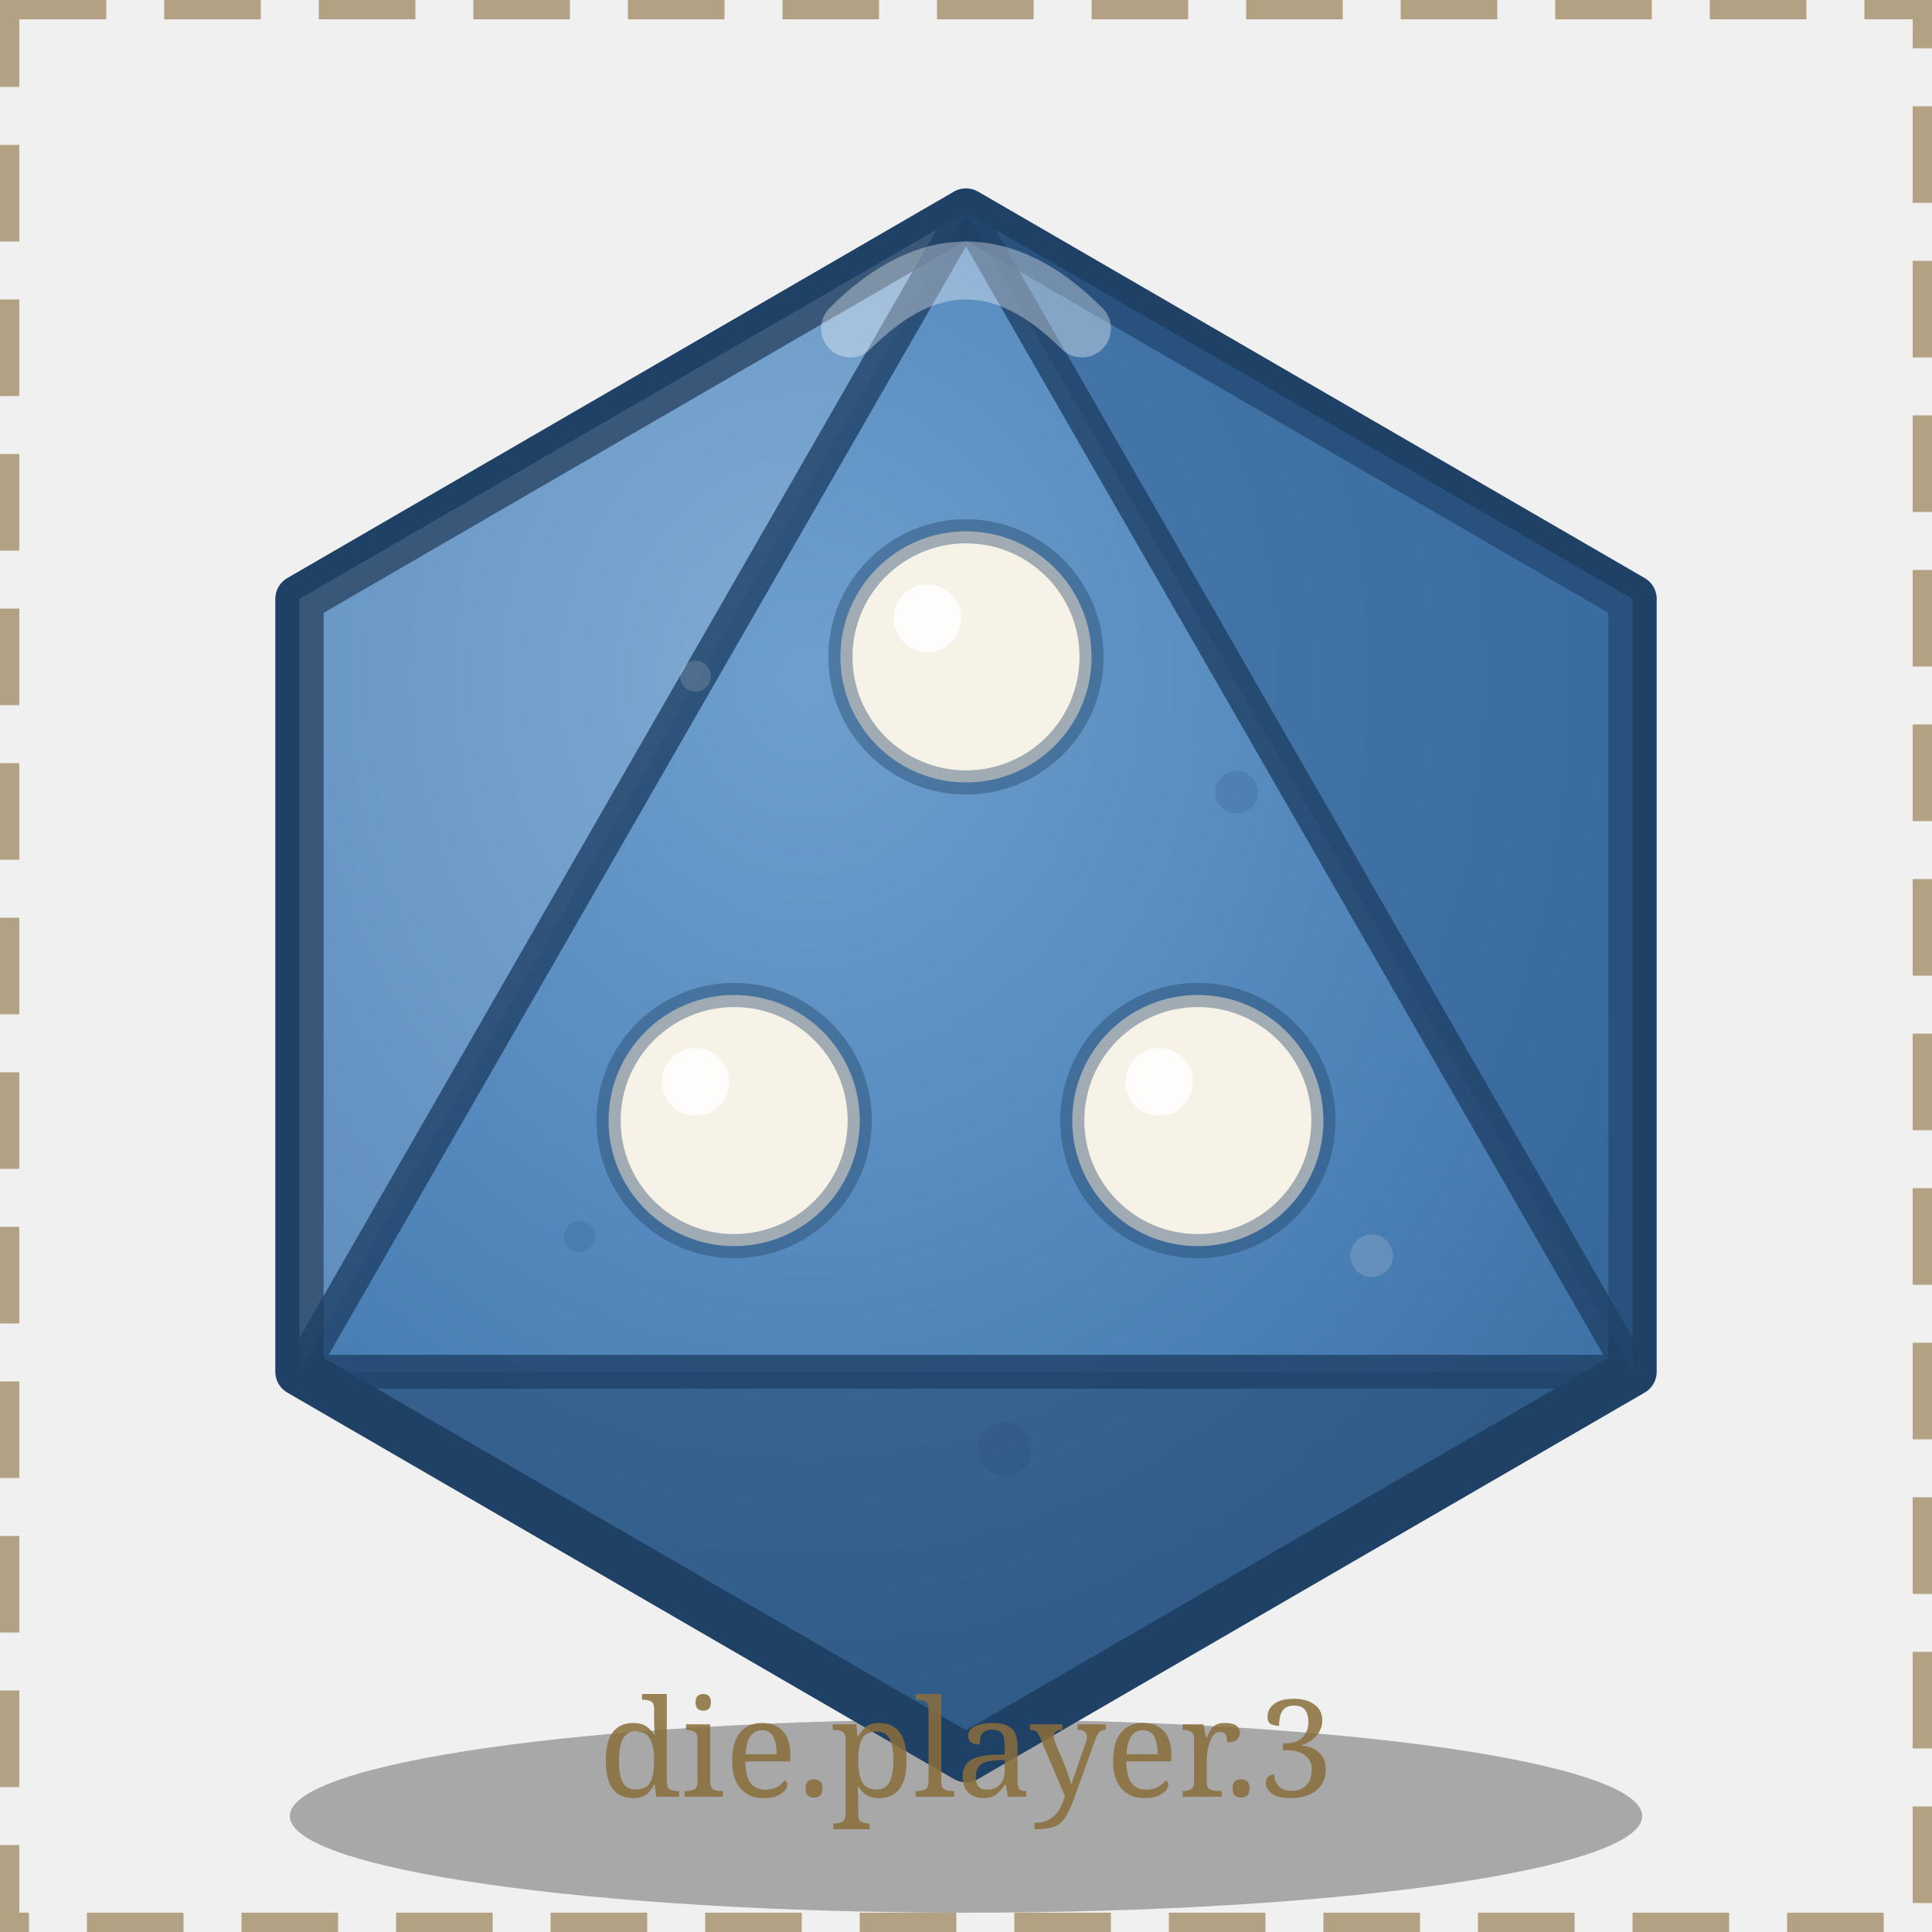
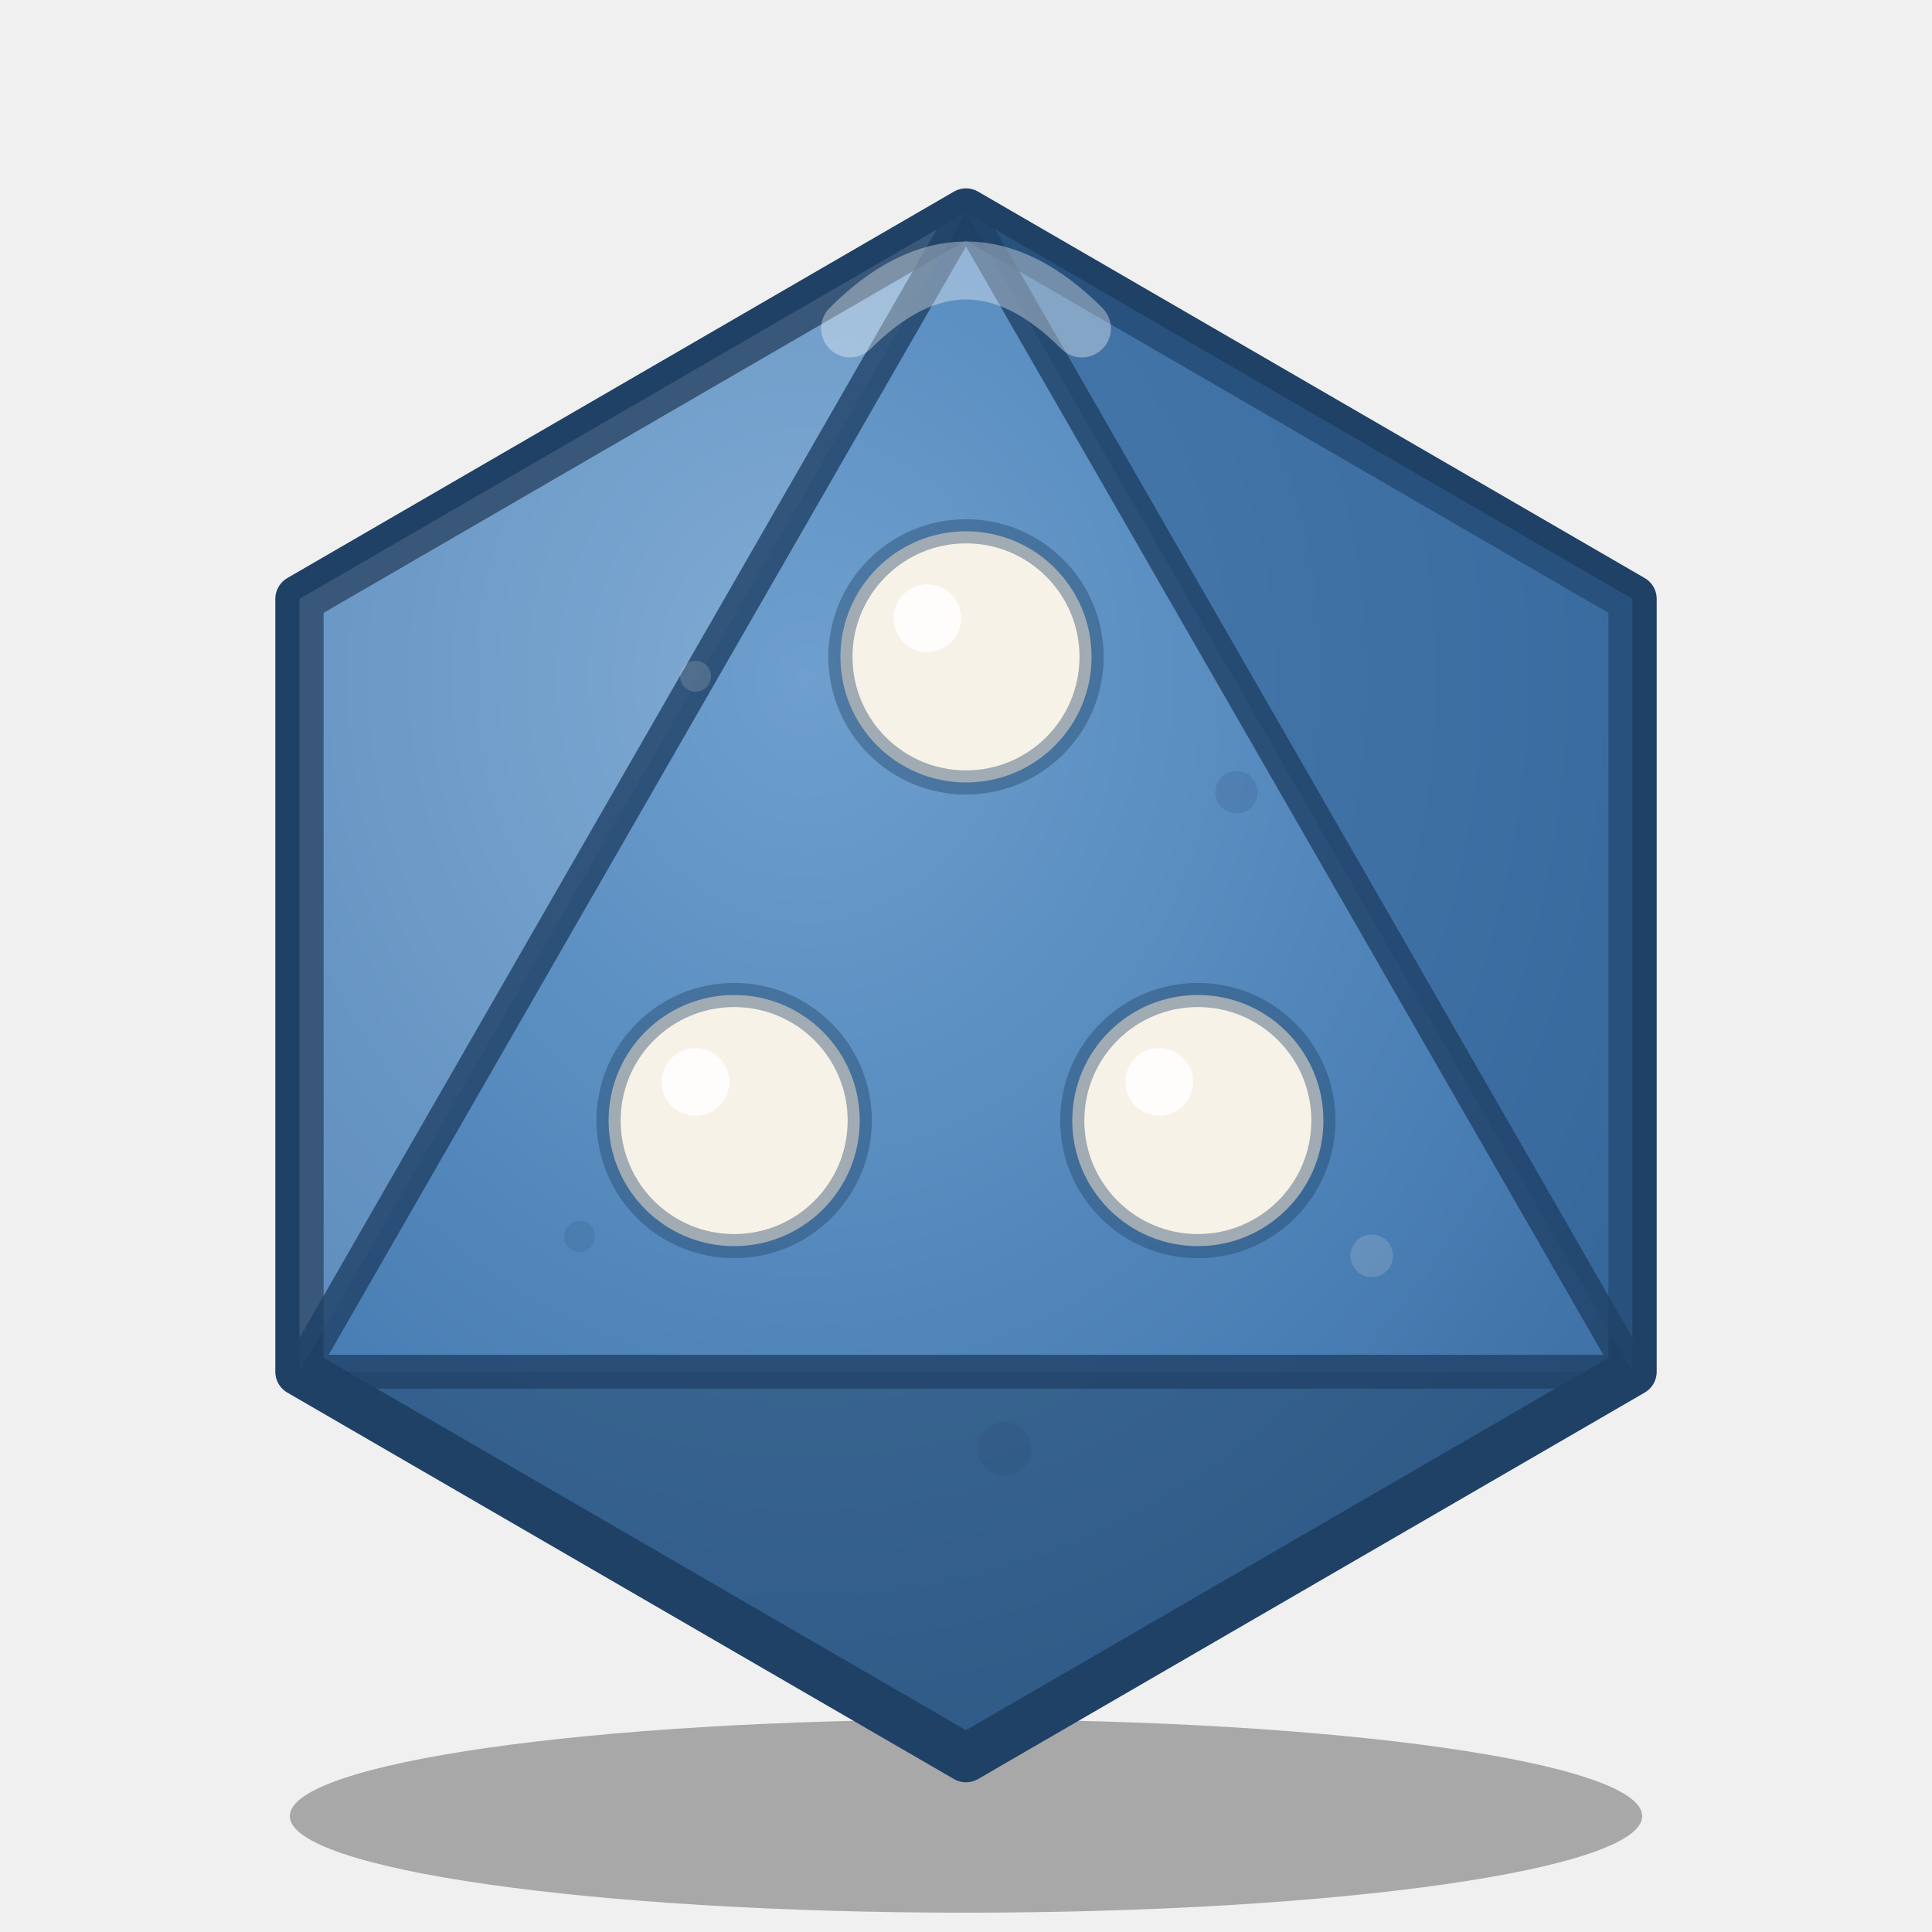
<svg xmlns="http://www.w3.org/2000/svg" viewBox="0 0 200 200">
  <defs>
    <radialGradient id="body" cx="0.38" cy="0.3" r="1">
      <stop offset="0%" stop-color="#6e9fce" />
      <stop offset="55%" stop-color="#4a7fb5" />
      <stop offset="100%" stop-color="#2f5f92" />
    </radialGradient>
  </defs>
  <ellipse cx="100" cy="188" rx="70" ry="10" fill="#000000" opacity="0.3" />
  <path d="M 100 22 L 169 62 L 169 142 L 100 182 L 31 142 L 31 62 Z" fill="url(#body)" stroke="#1f4166" stroke-width="5" stroke-linejoin="round" />
  <path d="M 100 22 L 31 62 L 31 142 Z" fill="#ffffff" opacity="0.12" />
  <path d="M 100 22 L 169 62 L 169 142 Z" fill="#2f5f92" opacity="0.55" />
  <path d="M 31 142 L 100 182 L 169 142 Z" fill="#1f4166" opacity="0.5" />
  <path d="M 100 22 L 169 142 L 31 142 Z" fill="none" stroke="#1f4166" stroke-width="3.5" opacity="0.8" stroke-linejoin="round" />
  <path d="M 88 34 Q 100 22 112 34" stroke="#ffffff" stroke-width="6" opacity="0.35" fill="none" stroke-linecap="round" />
  <circle cx="72" cy="70" r="1.6" fill="#f6f2e7" opacity="0.16" />
  <circle cx="128" cy="82" r="2.2" fill="#1f4166" opacity="0.16" />
  <circle cx="96" cy="60" r="2.8" fill="#f6f2e7" opacity="0.16" />
  <circle cx="60" cy="128" r="1.6" fill="#1f4166" opacity="0.16" />
  <circle cx="142" cy="130" r="2.2" fill="#f6f2e7" opacity="0.16" />
  <circle cx="104" cy="150" r="2.8" fill="#1f4166" opacity="0.16" />
  <circle cx="82" cy="108" r="1.6" fill="#f6f2e7" opacity="0.16" />
  <circle cx="120" cy="116" r="2.2" fill="#1f4166" opacity="0.16" />
  <circle cx="100" cy="68" r="13" fill="#f6f2e7" />
  <circle cx="100" cy="68" r="13" fill="none" stroke="#1f4166" stroke-opacity="0.4" stroke-width="2.5" />
  <circle cx="96" cy="64" r="3.5" fill="#ffffff" opacity="0.85" />
  <circle cx="76" cy="116" r="13" fill="#f6f2e7" />
  <circle cx="76" cy="116" r="13" fill="none" stroke="#1f4166" stroke-opacity="0.4" stroke-width="2.5" />
  <circle cx="72" cy="112" r="3.5" fill="#ffffff" opacity="0.85" />
  <circle cx="124" cy="116" r="13" fill="#f6f2e7" />
  <circle cx="124" cy="116" r="13" fill="none" stroke="#1f4166" stroke-opacity="0.4" stroke-width="2.5" />
  <circle cx="120" cy="112" r="3.5" fill="#ffffff" opacity="0.85" />
-   <rect x="1" y="1" width="198" height="198" fill="none" stroke="#8a6d3b" stroke-width="2" stroke-dasharray="10 6" opacity="0.6" />
-   <text x="100" y="186" text-anchor="middle" font-family="Georgia, serif" font-size="14" fill="#8a6d3b" opacity="0.85">die.player.3</text>
</svg>
